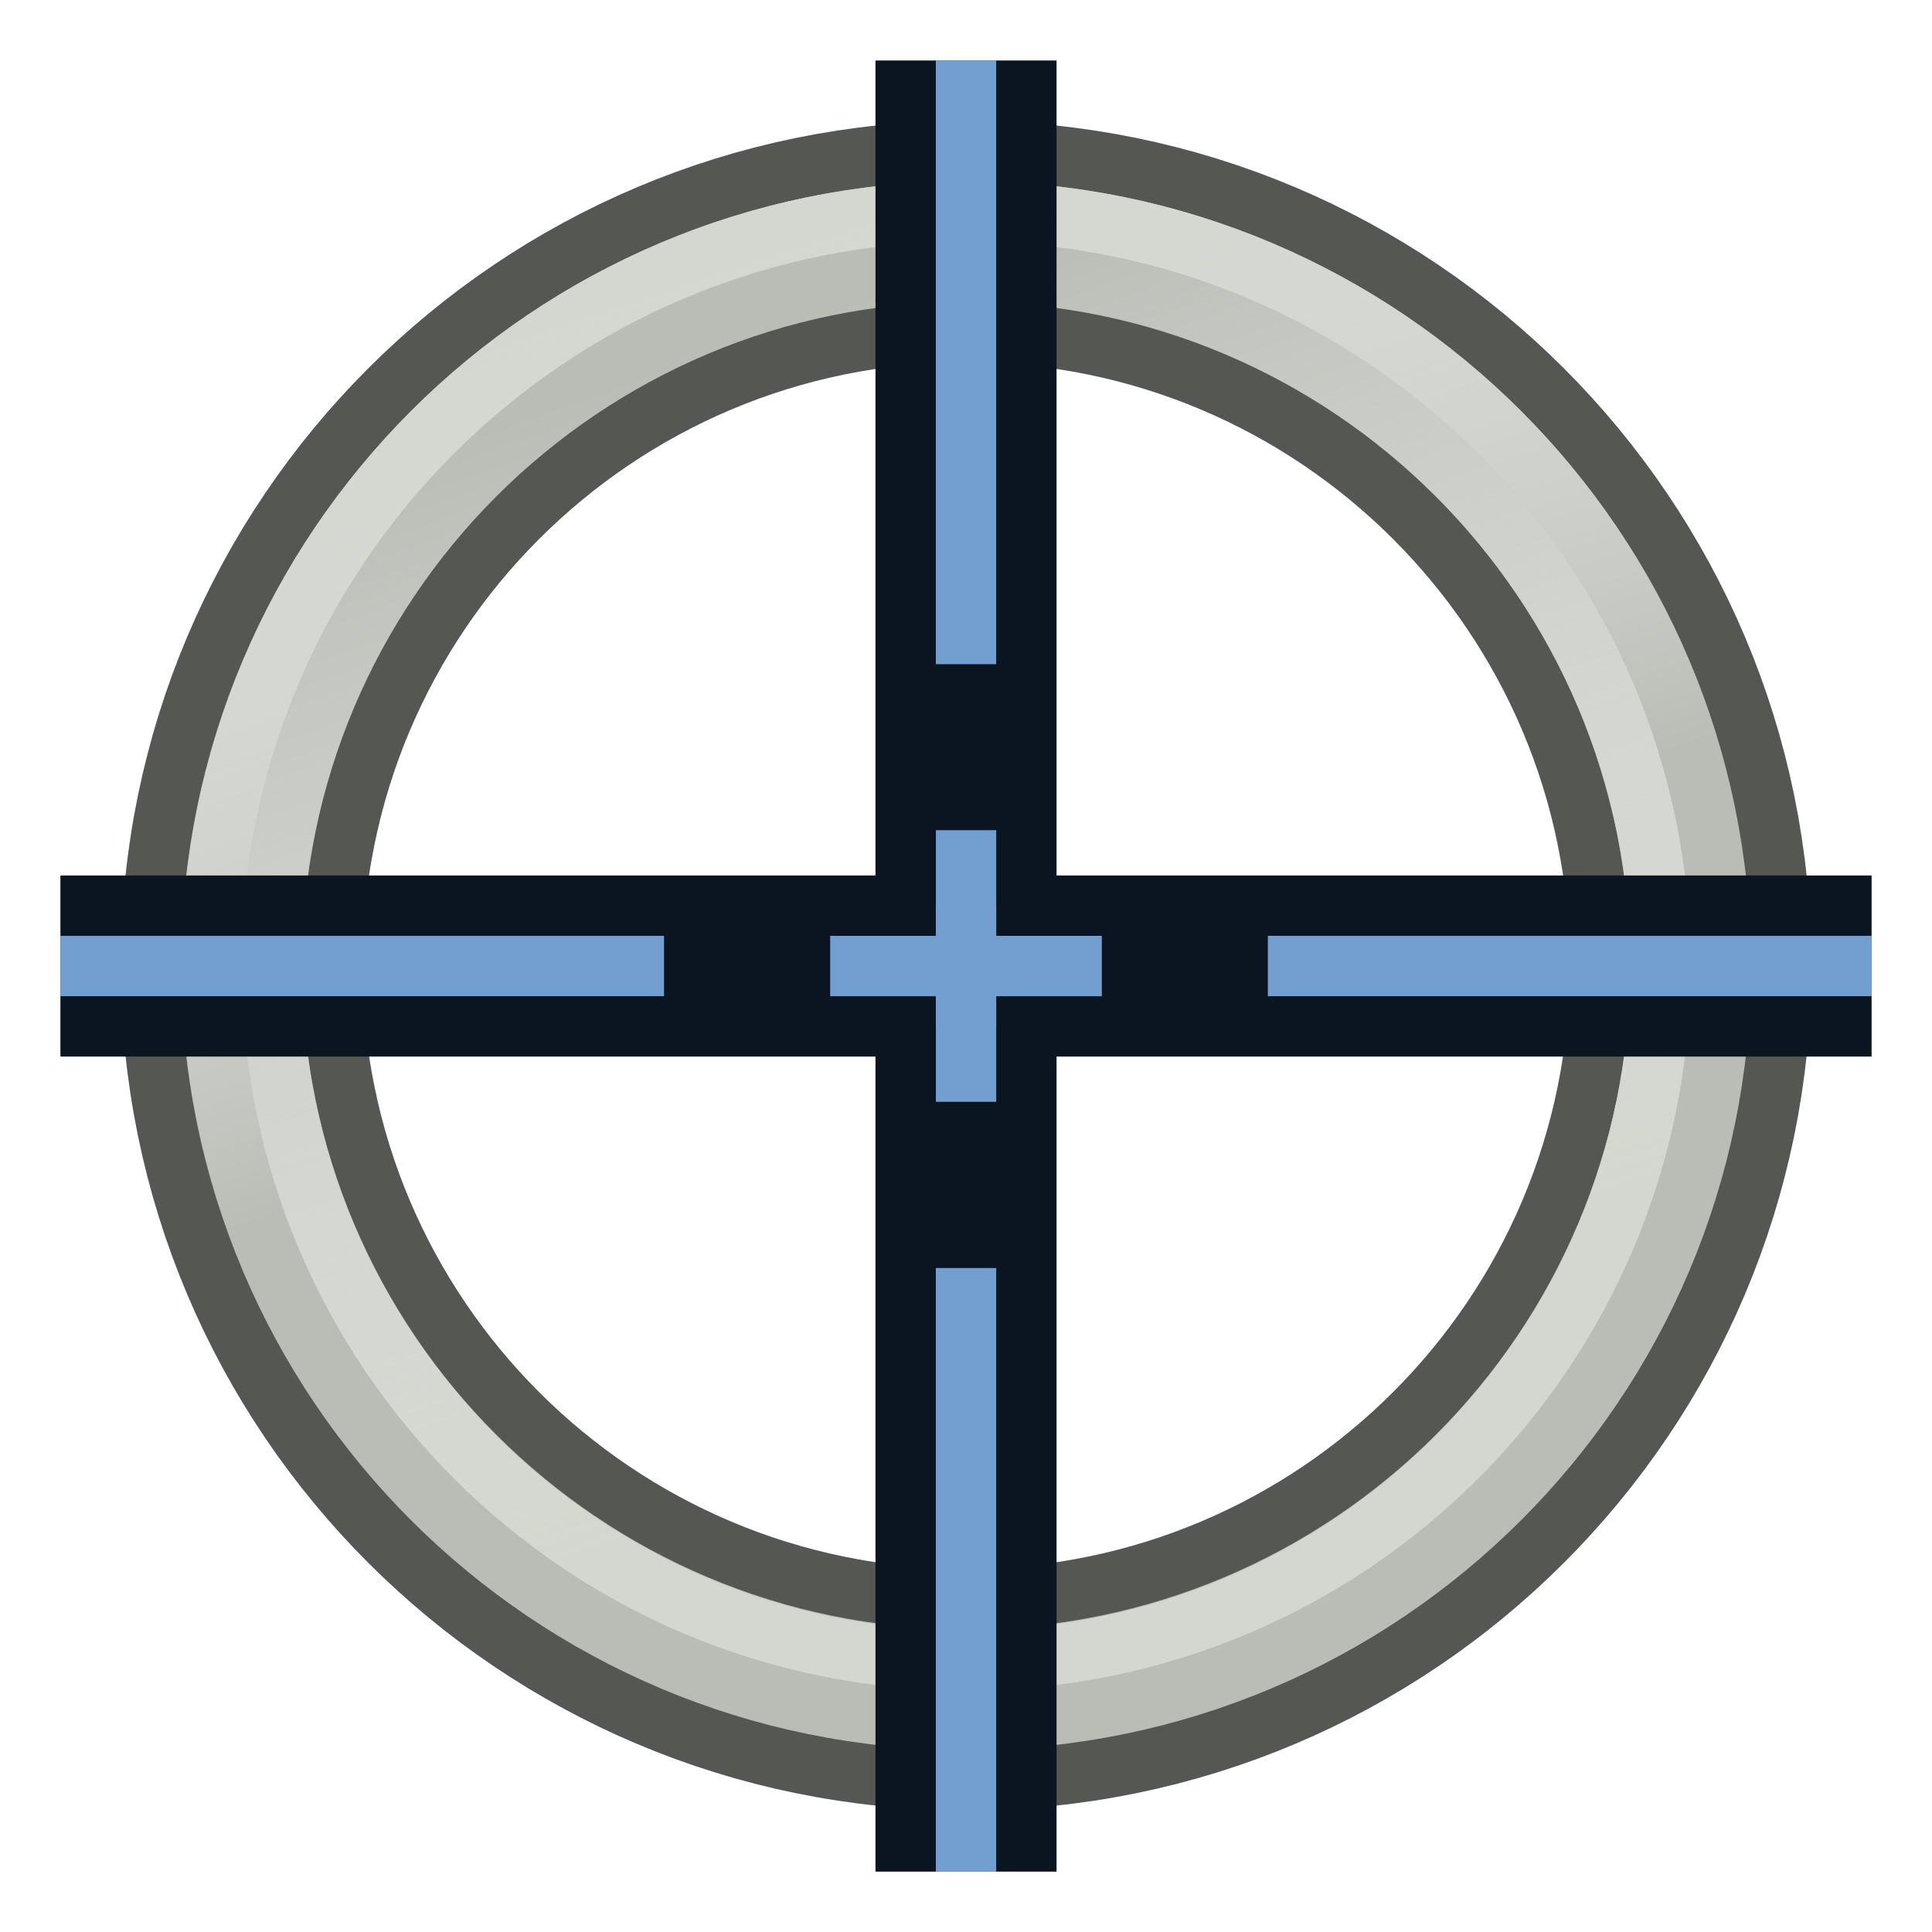
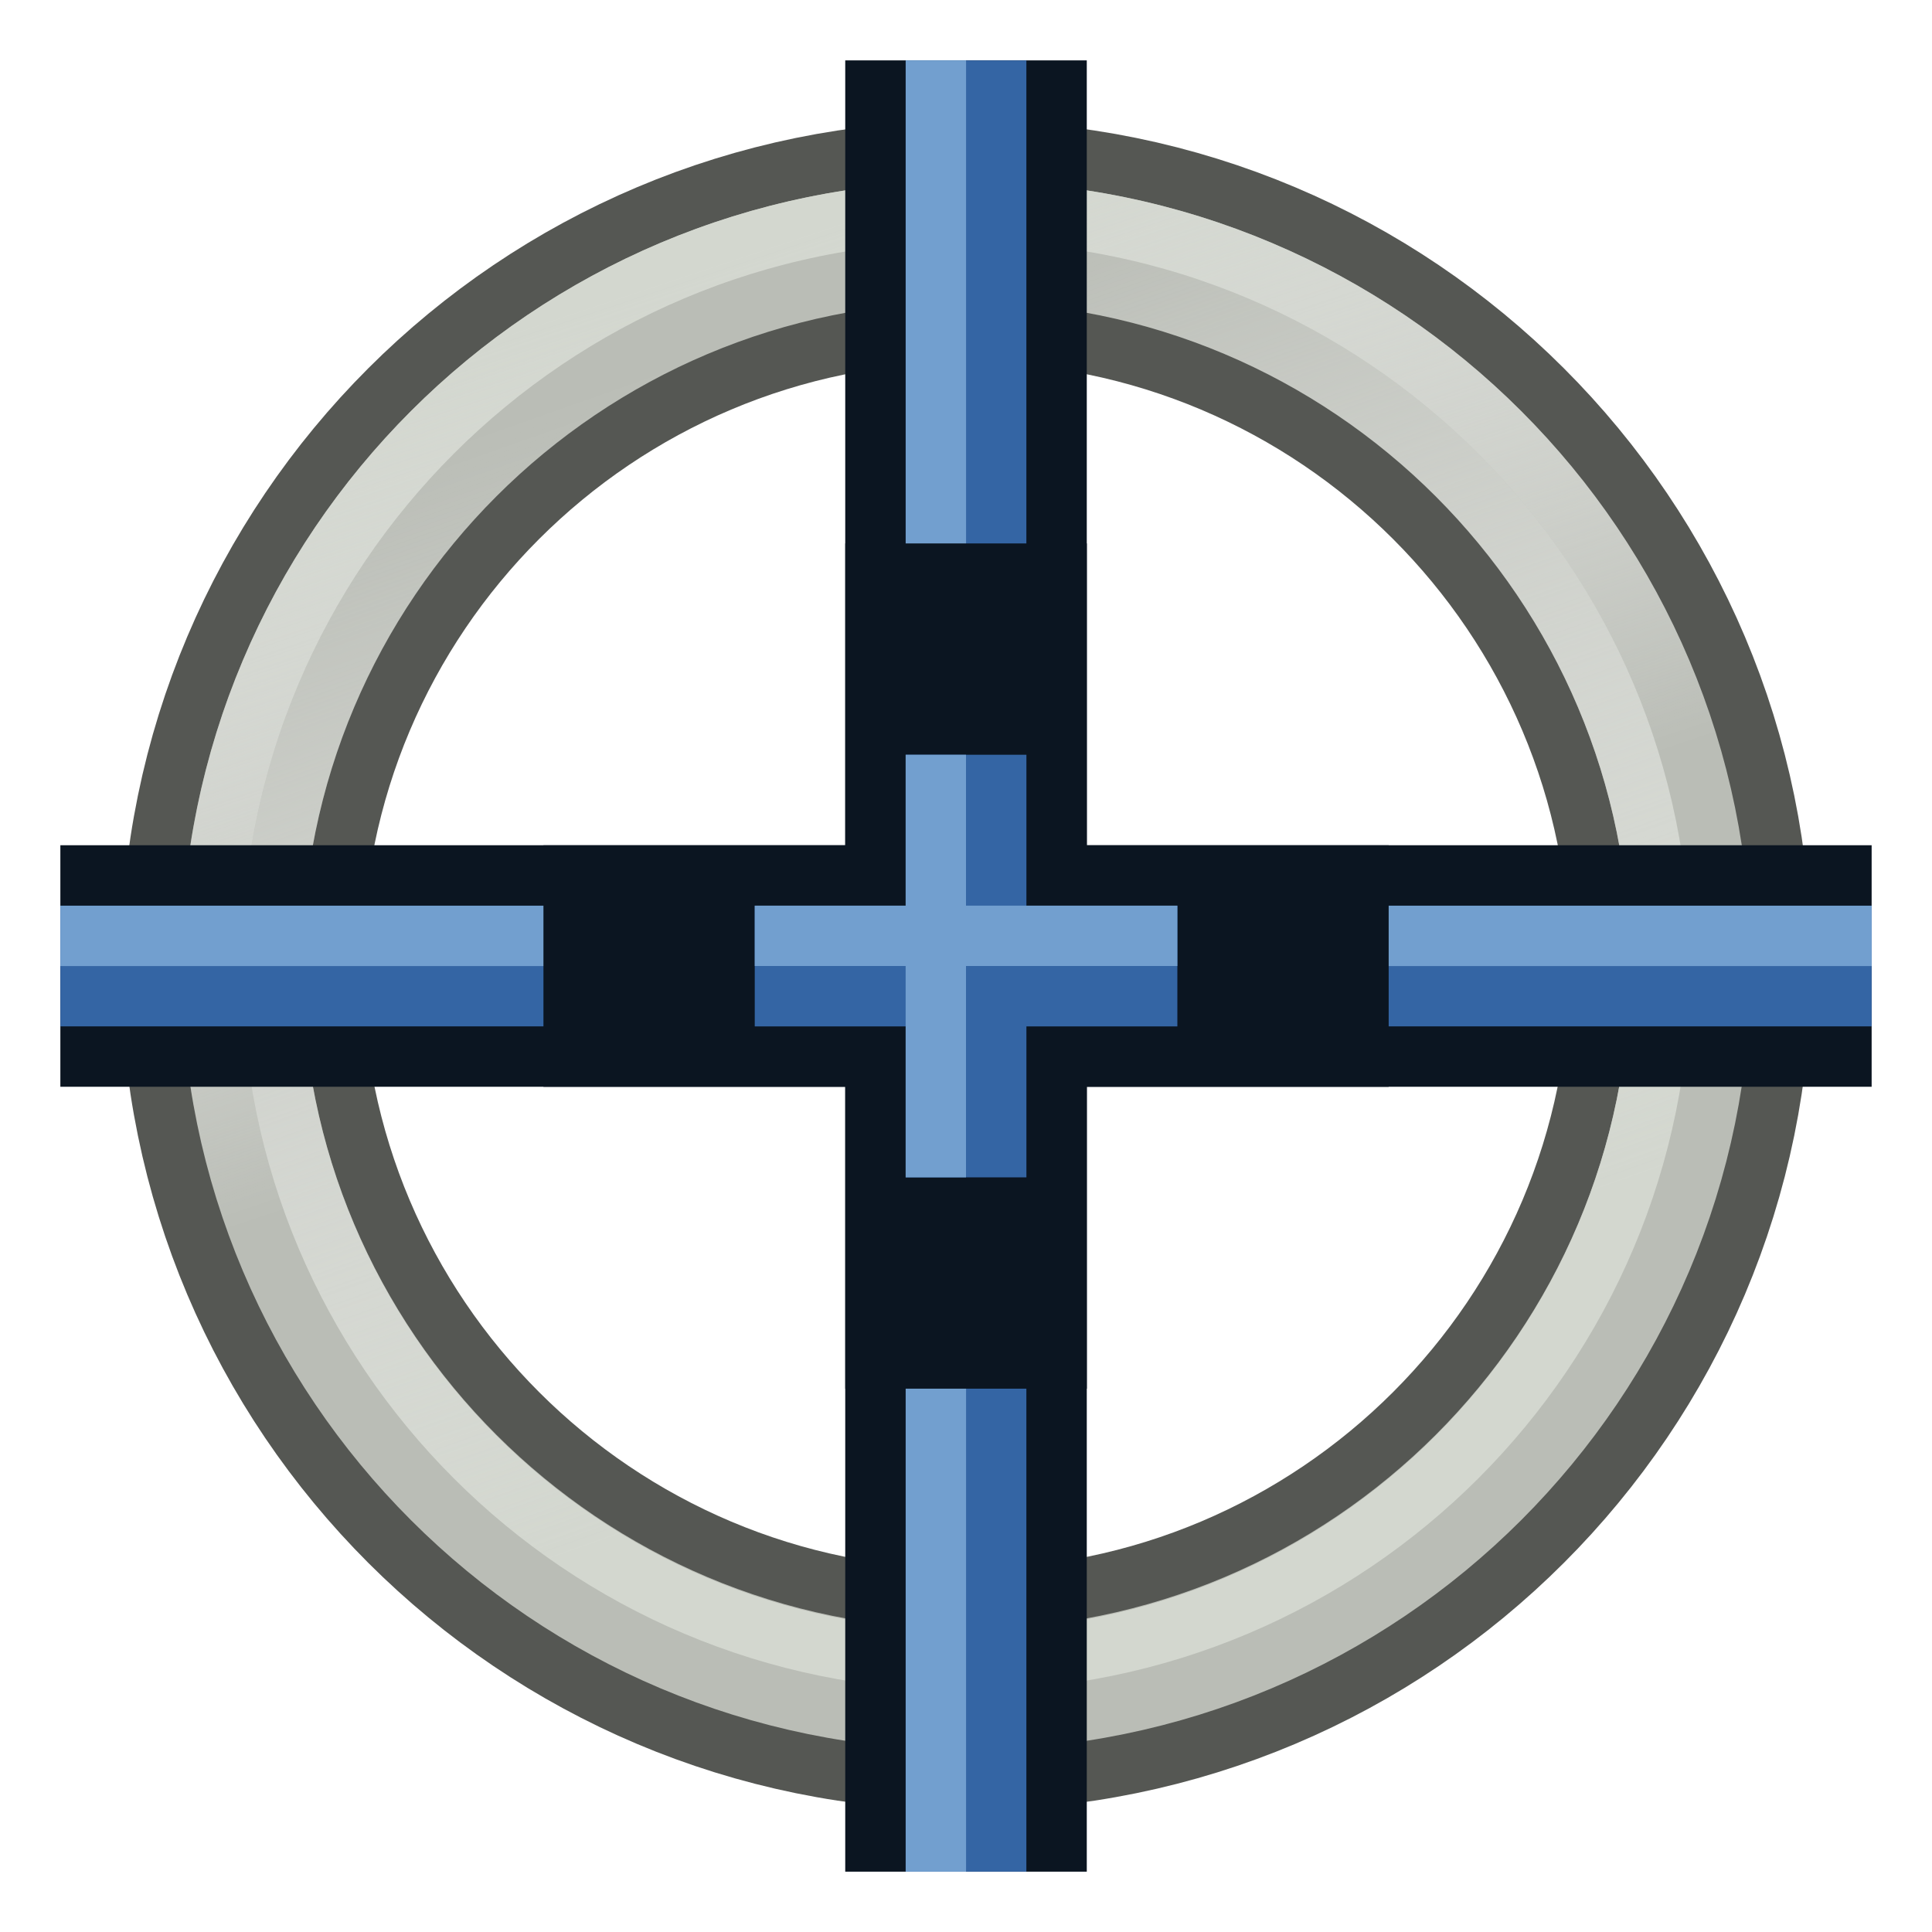
<svg xmlns="http://www.w3.org/2000/svg" xmlns:xlink="http://www.w3.org/1999/xlink" width="64" height="64" viewBox="0 0 16.933 16.933" version="1.1" id="svg8">
  <defs id="defs2">
    <linearGradient id="linearGradient3">
      <stop style="stop-color:#d3d7cf;stop-opacity:1" offset="0" id="stop1" />
      <stop style="stop-color:#ffffff;stop-opacity:0" offset="1" id="stop2" />
    </linearGradient>
    <linearGradient id="linearGradient6">
      <stop style="stop-color:#888a85;stop-opacity:1;" offset="0" id="stop6" />
      <stop style="stop-color:#d3d7cf;stop-opacity:1" offset="1" id="stop7" />
    </linearGradient>
    <linearGradient id="linearGradient5969">
      <stop style="stop-color:#000000;stop-opacity:1;" offset="0" id="stop5967" />
    </linearGradient>
    <radialGradient xlink:href="#linearGradient6" id="radialGradient7" cx="7.888" cy="286.577" fx="7.888" fy="286.577" r="6.117" gradientTransform="matrix(1,0,0,1.000309,0,-0.08849432)" gradientUnits="userSpaceOnUse" />
    <linearGradient xlink:href="#linearGradient6" id="linearGradient2" x1="4.468" y1="282.995" x2="14.768" y2="292.109" gradientUnits="userSpaceOnUse" />
    <linearGradient xlink:href="#linearGradient3" id="linearGradient3898" x1="37.429" y1="41.591" x2="24.483" y2="4.91" gradientUnits="userSpaceOnUse" />
    <linearGradient id="linearGradient4">
      <stop style="stop-color:#d3d7cf;stop-opacity:1" offset="0" id="stop3" />
      <stop style="stop-color:#ffffff;stop-opacity:0" offset="1" id="stop4" />
    </linearGradient>
    <linearGradient xlink:href="#linearGradient4" id="linearGradient3856" x1="22.843" y1="4.824" x2="30.784" y2="28.645" gradientUnits="userSpaceOnUse" />
  </defs>
  <g id="layer1" transform="translate(0.578995,-278.0144)" style="display:inline">
    <g id="g4428-3" transform="matrix(0.0386382,0,0,0.03863832,-58.28489,263.1194)" style="display:inline;stroke-width:1">
-       <path style="fill:none;stroke:#555753;stroke-width:8.274;stroke-linecap:round;stroke-linejoin:round;stroke-miterlimit:4;stroke-dasharray:none;stroke-opacity:1" id="path3044" d="m 53.612,28.645 c 0,13.704 -11.109,24.813 -24.813,24.813 -13.704,0 -24.813,-11.109 -24.813,-24.813 0,-13.704 11.109,-24.813 24.813,-24.813 13.704,0 24.813,11.109 24.813,24.813 z" transform="matrix(6.623405,0,0,6.619171,1521.886,414.9185)" />
+       <path style="display:inline;fill:none;stroke:#555753;stroke-width:8.274;stroke-linecap:round;stroke-linejoin:round;stroke-miterlimit:4;stroke-dasharray:none;stroke-opacity:1" id="path3044" d="m 53.612,28.645 c 0,13.704 -11.109,24.813 -24.813,24.813 -13.704,0 -24.813,-11.109 -24.813,-24.813 0,-13.704 11.109,-24.813 24.813,-24.813 13.704,0 24.813,11.109 24.813,24.813 z" transform="matrix(6.623405,0,0,6.619171,1521.886,414.9185)" />
      <path style="fill:none;stroke:#babdb6;stroke-width:4.137;stroke-linecap:round;stroke-linejoin:round;stroke-miterlimit:4;stroke-dasharray:none;stroke-opacity:1" id="path3044-2" d="m 53.612,28.645 c 0,13.704 -11.109,24.813 -24.813,24.813 -13.704,0 -24.813,-11.109 -24.813,-24.813 0,-13.704 11.109,-24.813 24.813,-24.813 13.704,0 24.813,11.109 24.813,24.813 z" transform="matrix(6.623405,0,0,6.619171,1521.886,414.9185)" />
      <path style="fill:none;stroke:url(#linearGradient3898);stroke-width:2.158;stroke-linecap:round;stroke-linejoin:round;stroke-miterlimit:4;stroke-dasharray:none;stroke-opacity:1" id="path3044-2-4-1" d="m 53.612,28.645 c 0,13.704 -11.109,24.813 -24.813,24.813 -13.704,0 -24.813,-11.109 -24.813,-24.813 0,-13.704 11.109,-24.813 24.813,-24.813 13.704,0 24.813,11.109 24.813,24.813 z" transform="matrix(6.34735,0,0,6.34735,1529.834,422.8078)" />
      <path style="fill:none;stroke:url(#linearGradient3856);stroke-width:1.985;stroke-linecap:round;stroke-linejoin:round;stroke-miterlimit:4;stroke-dasharray:none;stroke-opacity:1" id="path3044-2-4" d="m 53.612,28.645 c 0,13.704 -11.109,24.813 -24.813,24.813 -13.704,0 -24.813,-11.109 -24.813,-24.813 0,-13.704 11.109,-24.813 24.813,-24.813 13.704,0 24.813,11.109 24.813,24.813 z" transform="matrix(6.899293,0,0,6.899293,1513.939,406.9975)" />
    </g>
    <g id="g1">
-       <path style="display:inline;fill:#ffff00;fill-opacity:1;stroke:#0b1521;stroke-width:1.587;stroke-linecap:square;stroke-linejoin:round;stroke-miterlimit:4;stroke-dasharray:none;stroke-dashoffset:0;stroke-opacity:1" d="M 15.031,286.481 H 0.744" id="path5" />
-       <path style="display:inline;fill:#ffff00;fill-opacity:1;stroke:#729fcf;stroke-width:0.529;stroke-linecap:butt;stroke-linejoin:miter;stroke-miterlimit:4;stroke-dasharray:5.292,2.117,1.058,2.117;stroke-dashoffset:0;stroke-opacity:1" d="M 15.825,286.481 H -0.05" id="path2" />
-     </g>
-     <g id="g6" transform="rotate(-90,7.887702,286.4811)">
-       <path style="display:inline;fill:#ffff00;fill-opacity:1;stroke:#0b1521;stroke-width:1.587;stroke-linecap:square;stroke-linejoin:round;stroke-miterlimit:4;stroke-dasharray:none;stroke-dashoffset:0;stroke-opacity:1" d="M 15.031,286.481 H 0.744" id="path3" />
-       <path style="display:inline;fill:#ffff00;fill-opacity:1;stroke:#729fcf;stroke-width:0.529;stroke-linecap:butt;stroke-linejoin:miter;stroke-miterlimit:4;stroke-dasharray:5.292,2.117,1.058,2.117;stroke-dashoffset:0;stroke-opacity:1" d="M 15.825,286.481 H -0.05" id="path6" />
+       <path style="display:inline;fill:none;fill-opacity:1;stroke:#0b1521;stroke-width:2.117;stroke-linecap:butt;stroke-linejoin:round;stroke-miterlimit:4;stroke-dasharray:none;stroke-dashoffset:0;stroke-opacity:1" d="M 15.825,286.481 H -0.05" id="path9" transform="rotate(-90,7.8877,286.4811)" />
+       <path style="display:inline;fill:none;fill-opacity:1;stroke:#0b1521;stroke-width:2.117;stroke-linecap:butt;stroke-linejoin:round;stroke-miterlimit:4;stroke-dasharray:none;stroke-dashoffset:0;stroke-opacity:1" d="M 15.825,286.481 H -0.05" id="path5" />
+       <path style="display:inline;fill:#ffff00;fill-opacity:1;stroke:#3465a4;stroke-width:1.058;stroke-linecap:butt;stroke-linejoin:miter;stroke-miterlimit:4;stroke-dasharray:none;stroke-dashoffset:0;stroke-opacity:1" d="M 15.825,286.481 H -0.05" id="path10" transform="rotate(-90,7.8877,286.4811)" />
+       <path style="display:inline;fill:#ffff00;fill-opacity:1;stroke:#3465a4;stroke-width:1.058;stroke-linecap:butt;stroke-linejoin:miter;stroke-miterlimit:4;stroke-dasharray:none;stroke-dashoffset:0;stroke-opacity:1" d="M 15.825,286.481 H -0.05" id="path2" transform="translate(1.2990436e-8)" />
+       <path style="display:inline;fill:#ffff00;fill-opacity:1;stroke:#729fcf;stroke-width:0.529;stroke-linecap:butt;stroke-linejoin:miter;stroke-miterlimit:4;stroke-dasharray:none;stroke-dashoffset:0;stroke-opacity:1" d="M 15.825,286.217 H -0.05" id="path8" />
+       <path style="display:inline;fill:#ffff00;fill-opacity:1;stroke:#729fcf;stroke-width:0.529;stroke-linecap:butt;stroke-linejoin:miter;stroke-miterlimit:4;stroke-dasharray:none;stroke-dashoffset:0;stroke-opacity:1" d="M 15.825,286.217 H -0.05" id="path11" transform="rotate(-90,7.8877,286.4811)" />
    </g>
  </g>
-   <path style="fill:#d3d7cf;stroke:#729fcf;stroke-width:0.529;stroke-dasharray:5.292, 2.117, 1.058, 2.117;stroke-dashoffset:0;paint-order:fill markers stroke" d="m 7.276,8.467 2.381,3.2e-5" id="path4" />
-   <path style="fill:#d3d7cf;stroke:#729fcf;stroke-width:0.529;stroke-dasharray:5.292, 2.117, 1.058, 2.117;stroke-dashoffset:0;paint-order:fill markers stroke" d="m 8.467,9.657 3.2e-5,-2.381" id="path7" />
+   <path style="fill:#d3d7cf;stroke:#0b1521;stroke-width:2.117;stroke-dasharray:none;stroke-dashoffset:0;paint-order:fill markers stroke" d="m 8.467,12.171 3.2e-5,-7.408" id="path7" />
+   <path style="fill:#d3d7cf;stroke:#0b1521;stroke-width:2.117;stroke-dasharray:none;stroke-dashoffset:0;paint-order:fill markers stroke" d="m 12.171,8.467 -7.408,-3.2e-5" id="path12" />
+   <path style="fill:#d3d7cf;stroke:#3465a4;stroke-width:1.058;stroke-dasharray:none;stroke-dashoffset:0;paint-order:fill markers stroke" d="m 8.467,10.319 3.3e-6,-3.704" id="path13" />
+   <path style="fill:#d3d7cf;stroke:#3465a4;stroke-width:1.058;stroke-dasharray:none;stroke-dashoffset:0;paint-order:fill markers stroke" d="m 10.319,8.467 -3.704,-3.3e-6" id="path14" />
+   <path style="fill:#d3d7cf;stroke:#729fcf;stroke-width:0.529;stroke-dasharray:none;stroke-dashoffset:0;paint-order:fill markers stroke" d="m 8.202,10.319 3.3e-6,-3.704" id="path15" />
+   <path style="fill:#d3d7cf;stroke:#729fcf;stroke-width:0.529;stroke-dasharray:none;stroke-dashoffset:0;paint-order:fill markers stroke" d="m 10.319,8.202 -3.704,-3.3e-6" id="path16" />
</svg>
